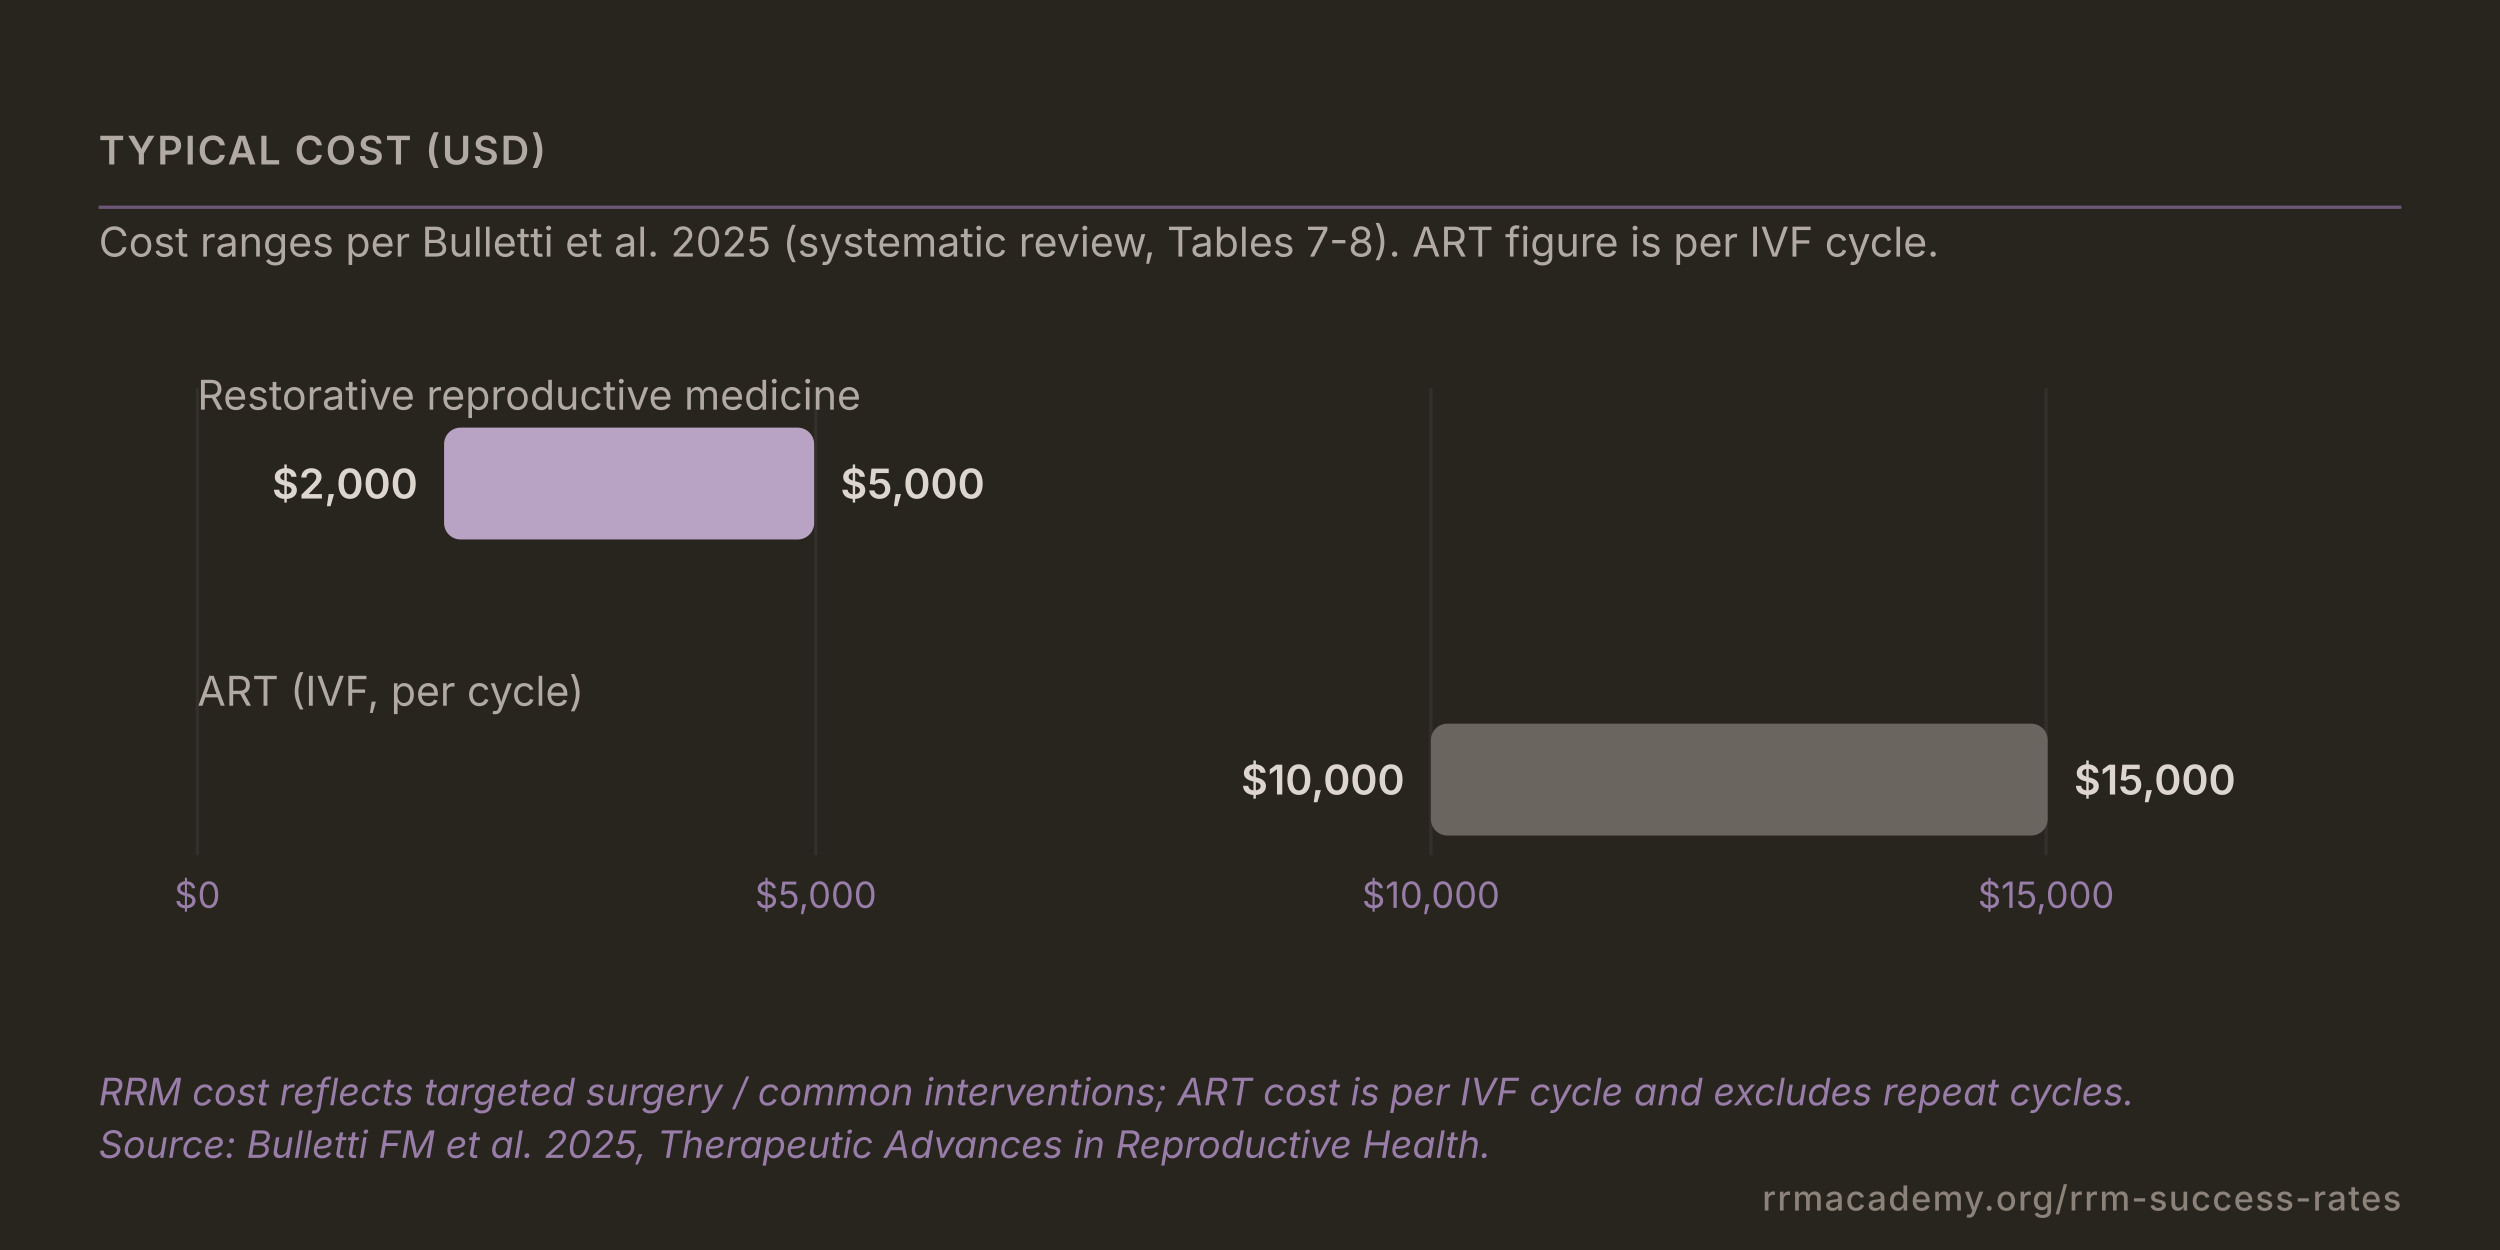
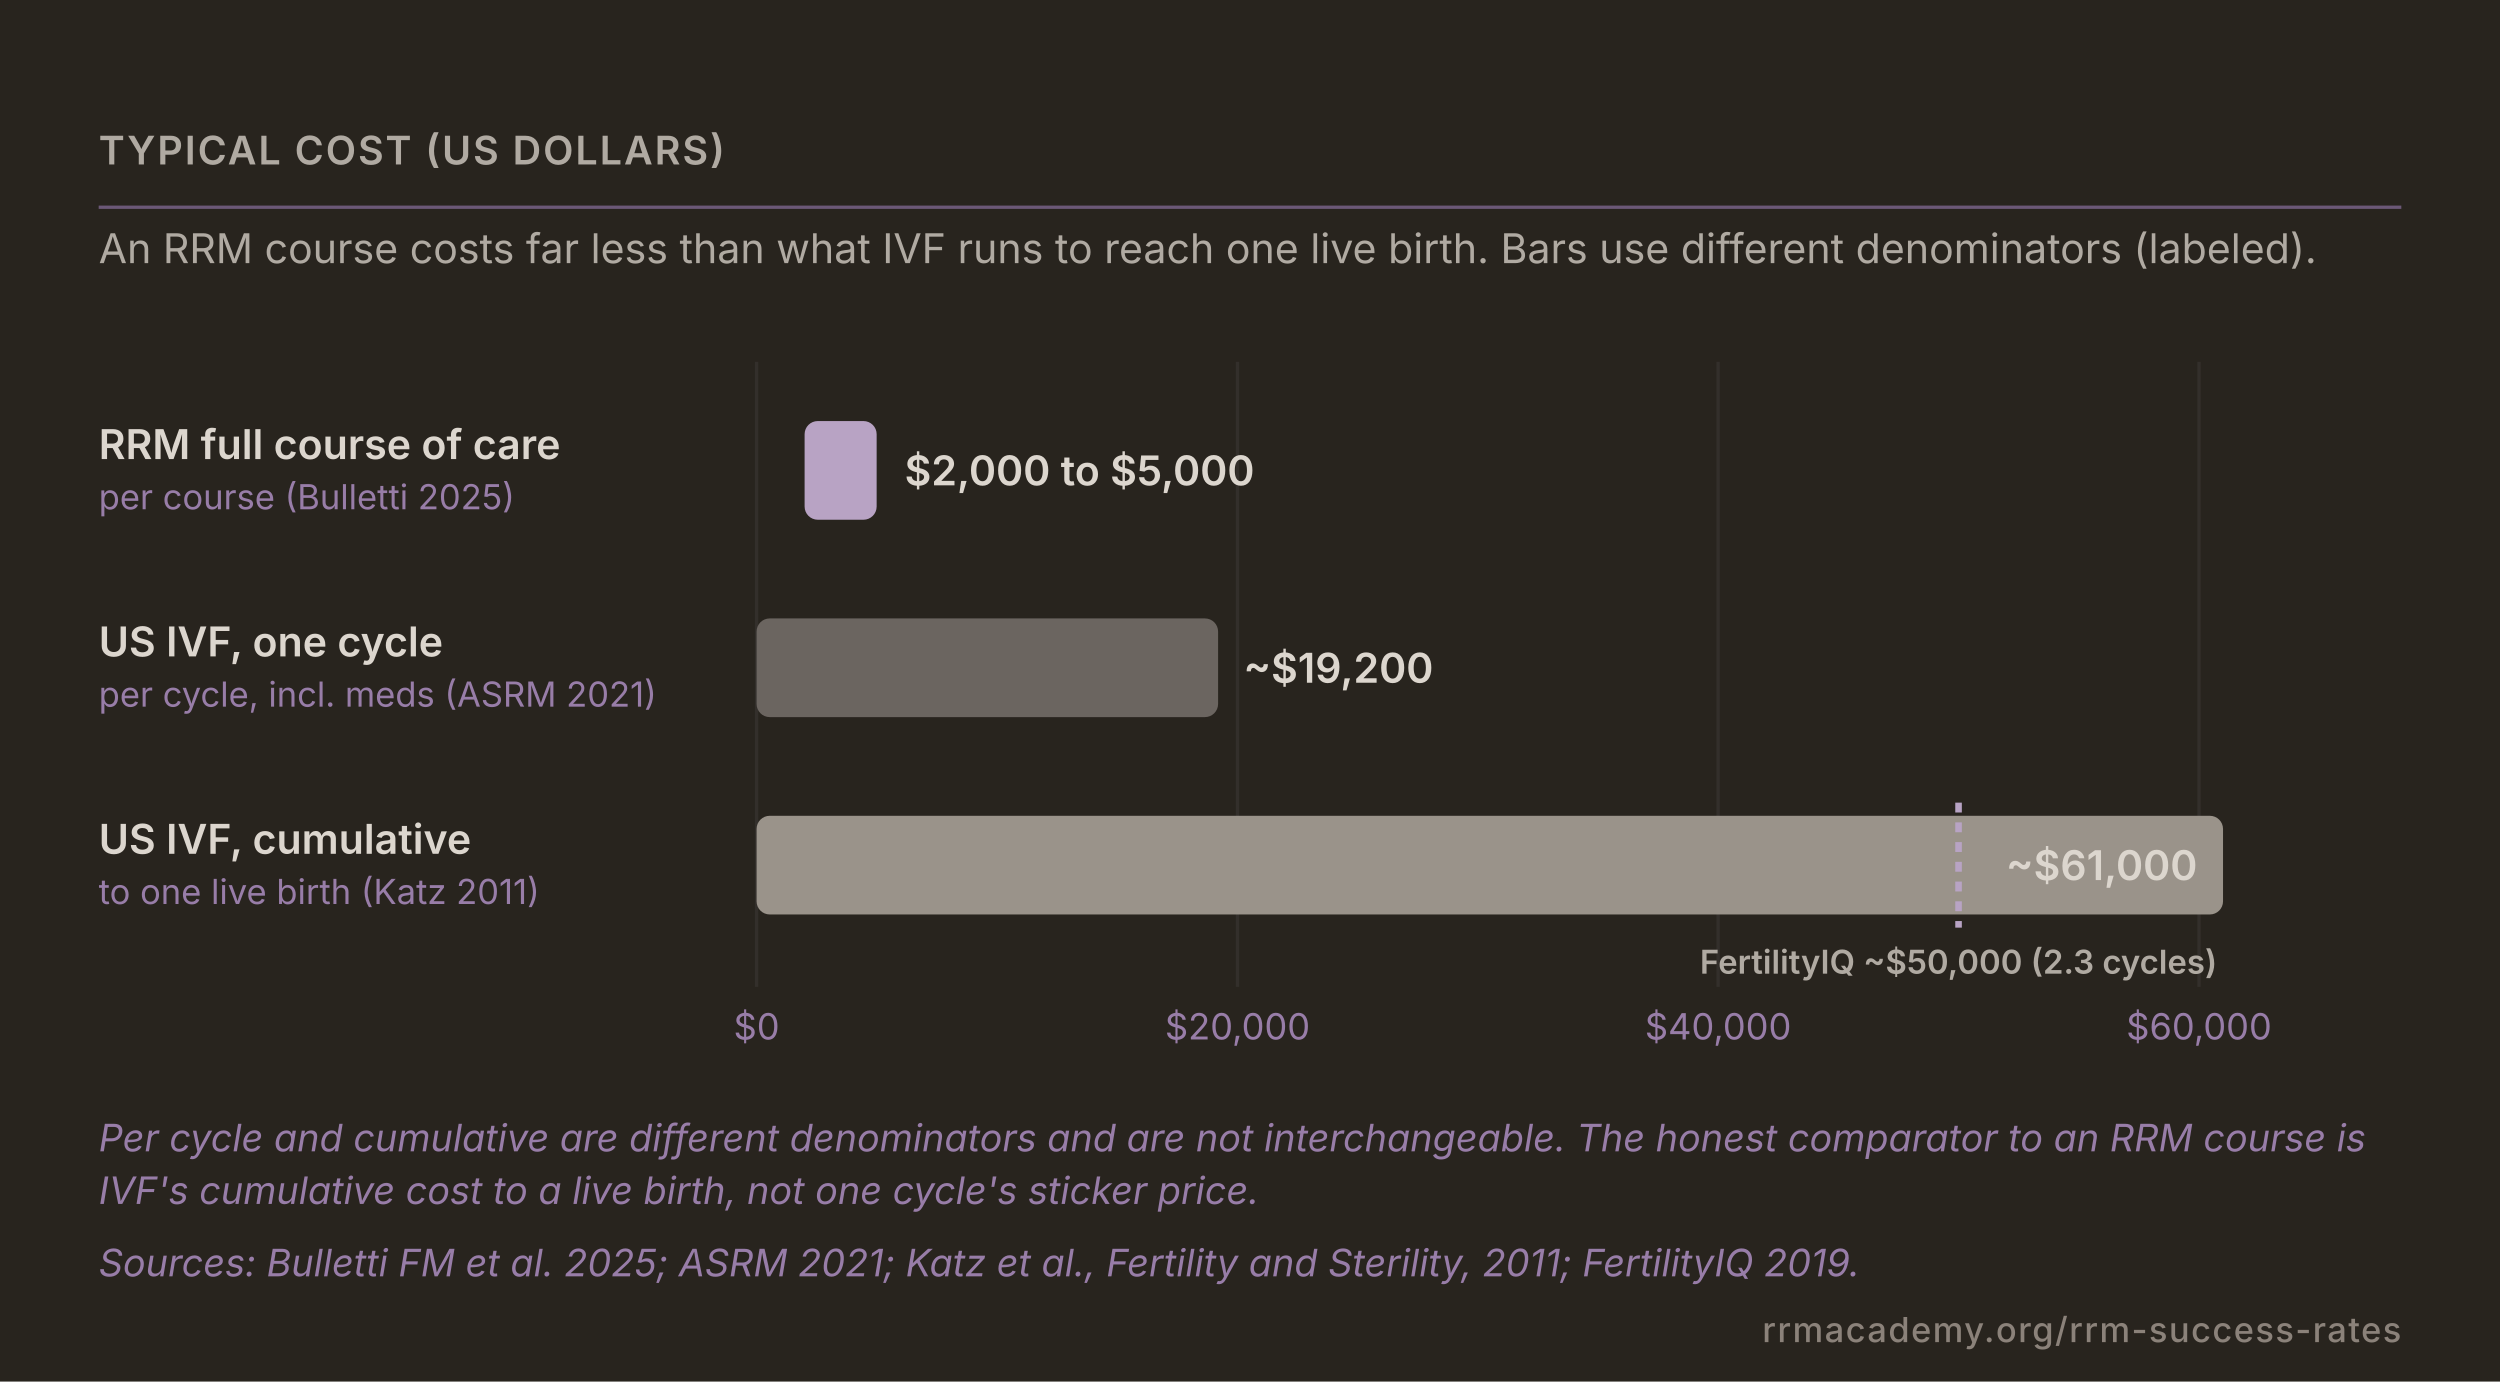
- <svg xmlns="http://www.w3.org/2000/svg" viewBox="0 0 760 380" role="img" aria-label="RRM versus ART cost comparison">
-   <rect width="760" height="380" fill="#28241e" />
+ <svg xmlns="http://www.w3.org/2000/svg" viewBox="0 0 760 420" role="img" aria-label="US-grounded cost comparison: RRM course versus IVF per cycle versus IVF cumulative to a live birth">
+   <rect width="760" height="420" fill="#28241e" />
  <style>
    .heading { font-family: 'Inter', sans-serif; font-size: 12px; font-weight: 600; fill: #b0aaa2; letter-spacing: 0.05em; }
    .subtitle { font-family: 'Inter', sans-serif; font-size: 12.5px; font-weight: 400; fill: #b0aaa2; }
-     .label { font-family: 'Inter', sans-serif; font-size: 12.5px; font-weight: 400; fill: #b0aaa2; dominant-baseline: central; }
-     .label-end { font-family: 'Inter', sans-serif; font-size: 12.5px; font-weight: 400; fill: #b0aaa2; text-anchor: end; dominant-baseline: central; }
-     .label-mid { font-family: 'Inter', sans-serif; font-size: 11.5px; font-weight: 400; fill: #b0aaa2; text-anchor: middle; }
-     .small { font-family: 'Inter', sans-serif; font-size: 10.5px; font-weight: 400; fill: #987da8; }
+     .label { font-family: 'Inter', sans-serif; font-size: 12.5px; font-weight: 600; fill: #dcd6ce; dominant-baseline: central; }
+     .basis { font-family: 'Inter', sans-serif; font-size: 10.5px; font-weight: 400; fill: #987da8; dominant-baseline: central; }
    .value { font-family: 'Inter', sans-serif; font-size: 12.5px; font-weight: 600; fill: #dcd6ce; dominant-baseline: central; }
-     .value-mid { font-family: 'Inter', sans-serif; font-size: 12px; font-weight: 600; fill: #dcd6ce; text-anchor: middle; }
-     .value-accent { fill: #b8a3c4; }
    .axis { font-family: 'Inter', sans-serif; font-size: 11px; font-weight: 400; fill: #987da8; text-anchor: middle; }
-     .axis-y { font-family: 'Inter', sans-serif; font-size: 11px; font-weight: 400; fill: #987da8; text-anchor: end; dominant-baseline: central; }
+     .marker { font-family: 'Inter', sans-serif; font-size: 10px; font-weight: 600; fill: #b0aaa2; text-anchor: middle; }
    .caption { font-family: 'Inter', sans-serif; font-size: 11.5px; font-style: italic; fill: #987da8; }
-     .legend { font-family: 'Inter', sans-serif; font-size: 11.5px; font-weight: 400; fill: #b0aaa2; dominant-baseline: central; }
    .attribution { font-family: 'Inter', sans-serif; font-size: 10.5px; font-weight: 500; fill: #8b827a; letter-spacing: 0.04em; text-anchor: end; }
-     .flag { font-family: 'Inter', sans-serif; font-size: 12px; font-weight: 700; fill: #fbbf24; }
-     .flagnote { font-family: 'Inter', sans-serif; font-size: 10.5px; font-weight: 500; fill: #fbbf24; }
-     
  </style>
-   <text x="30" y="50" class="heading">TYPICAL COST (USD)</text>
+   <text x="30" y="50" class="heading">TYPICAL COST (US DOLLARS)</text>
  <line x1="30" y1="63" x2="730" y2="63" stroke="#6b5877" stroke-width="1" />
-   <text x="30" y="78" class="subtitle">Cost ranges per Bulletti et al. 2025 (systematic review, Tables 7-8). ART figure is per IVF cycle.</text>
-   <line x1="60" y1="118" x2="60" y2="260" stroke="#332f2b" stroke-width="1" />
-   <text x="60" y="276" class="axis">$0</text>
-   <line x1="248" y1="118" x2="248" y2="260" stroke="#332f2b" stroke-width="1" />
-   <text x="248" y="276" class="axis">$5,000</text>
-   <line x1="435" y1="118" x2="435" y2="260" stroke="#332f2b" stroke-width="1" />
-   <text x="435" y="276" class="axis">$10,000</text>
-   <line x1="622" y1="118" x2="622" y2="260" stroke="#332f2b" stroke-width="1" />
-   <text x="622" y="276" class="axis">$15,000</text>
-   <text x="60" y="120" class="label" font-weight="600">Restorative reproductive medicine</text>
-   <rect x="135.0" y="130" width="112.5" height="34" rx="5" fill="#b8a3c4" />
-   <text x="127.0" y="147" class="value" text-anchor="end">$2,000</text>
-   <text x="255.5" y="147" class="value">$5,000</text>
-   <text x="60" y="210" class="label" font-weight="600">ART (IVF, per cycle)</text>
-   <rect x="435.0" y="220" width="187.5" height="34" rx="5" fill="#6b6560" />
-   <text x="427.0" y="237" class="value" text-anchor="end">$10,000</text>
-   <text x="630.5" y="237" class="value">$15,000</text>
-   <text x="30" y="336" class="caption">RRM cost reflects targeted surgery / common interventions; ART cost is per IVF cycle and excludes repeat cycles.</text>
-   <text x="30" y="352" class="caption">Source: Bulletti FM et al. 2025, Therapeutic Advances in Reproductive Health.</text>
-   <text x="730" y="368" class="attribution">rrmacademy.org/rrm-success-rates</text>
+   <text x="30" y="80" class="subtitle">An RRM course costs far less than what IVF runs to reach one live birth. Bars use different denominators (labeled).</text>
+   <line x1="230" y1="110" x2="230" y2="300" stroke="#332f2b" stroke-width="1" />
+   <text x="230" y="316" class="axis">$0</text>
+   <line x1="376.2" y1="110" x2="376.2" y2="300" stroke="#332f2b" stroke-width="1" />
+   <text x="376.2" y="316" class="axis">$20,000</text>
+   <line x1="522.3" y1="110" x2="522.3" y2="300" stroke="#332f2b" stroke-width="1" />
+   <text x="522.3" y="316" class="axis">$40,000</text>
+   <line x1="668.5" y1="110" x2="668.5" y2="300" stroke="#332f2b" stroke-width="1" />
+   <text x="668.5" y="316" class="axis">$60,000</text>
+   <text x="30" y="135" class="label">RRM full course of care</text>
+   <text x="30" y="151" class="basis">per course (Bulletti 2025)</text>
+   <rect x="244.6" y="128" width="21.9" height="30" rx="4" fill="#b8a3c4" />
+   <text x="275" y="143" class="value">$2,000 to $5,000</text>
+   <text x="30" y="195" class="label">US IVF, one cycle</text>
+   <text x="30" y="211" class="basis">per cycle, incl. meds (ASRM 2021)</text>
+   <rect x="230" y="188" width="140.3" height="30" rx="4" fill="#6b6560" />
+   <text x="378" y="203" class="value">~$19,200</text>
+   <text x="30" y="255" class="label">US IVF, cumulative</text>
+   <text x="30" y="271" class="basis">to one live birth (Katz 2011)</text>
+   <rect x="230" y="248" width="445.8" height="30" rx="4" fill="#9a938a" />
+   <text x="668" y="263" class="value" text-anchor="end" fill="#28241e">~$61,000</text>
+   <line x1="595.4" y1="244" x2="595.4" y2="282" stroke="#b8a3c4" stroke-width="2" stroke-dasharray="3 3" />
+   <text x="595.4" y="296" class="marker">FertilityIQ ~$50,000 (2.3 cycles)</text>
+   <text x="30" y="350" class="caption">Per cycle and cumulative are different denominators and are not interchangeable. The honest comparator to an RRM course is</text>
+   <text x="30" y="366" class="caption">IVF's cumulative cost to a live birth, not one cycle's sticker price.</text>
+   <text x="30" y="388" class="caption">Sources: Bulletti FM et al. 2025; ASRM 2021; Katz et al., Fertility and Sterility, 2011; FertilityIQ 2019.</text>
+   <text x="730" y="408" class="attribution">rrmacademy.org/rrm-success-rates</text>
</svg>
